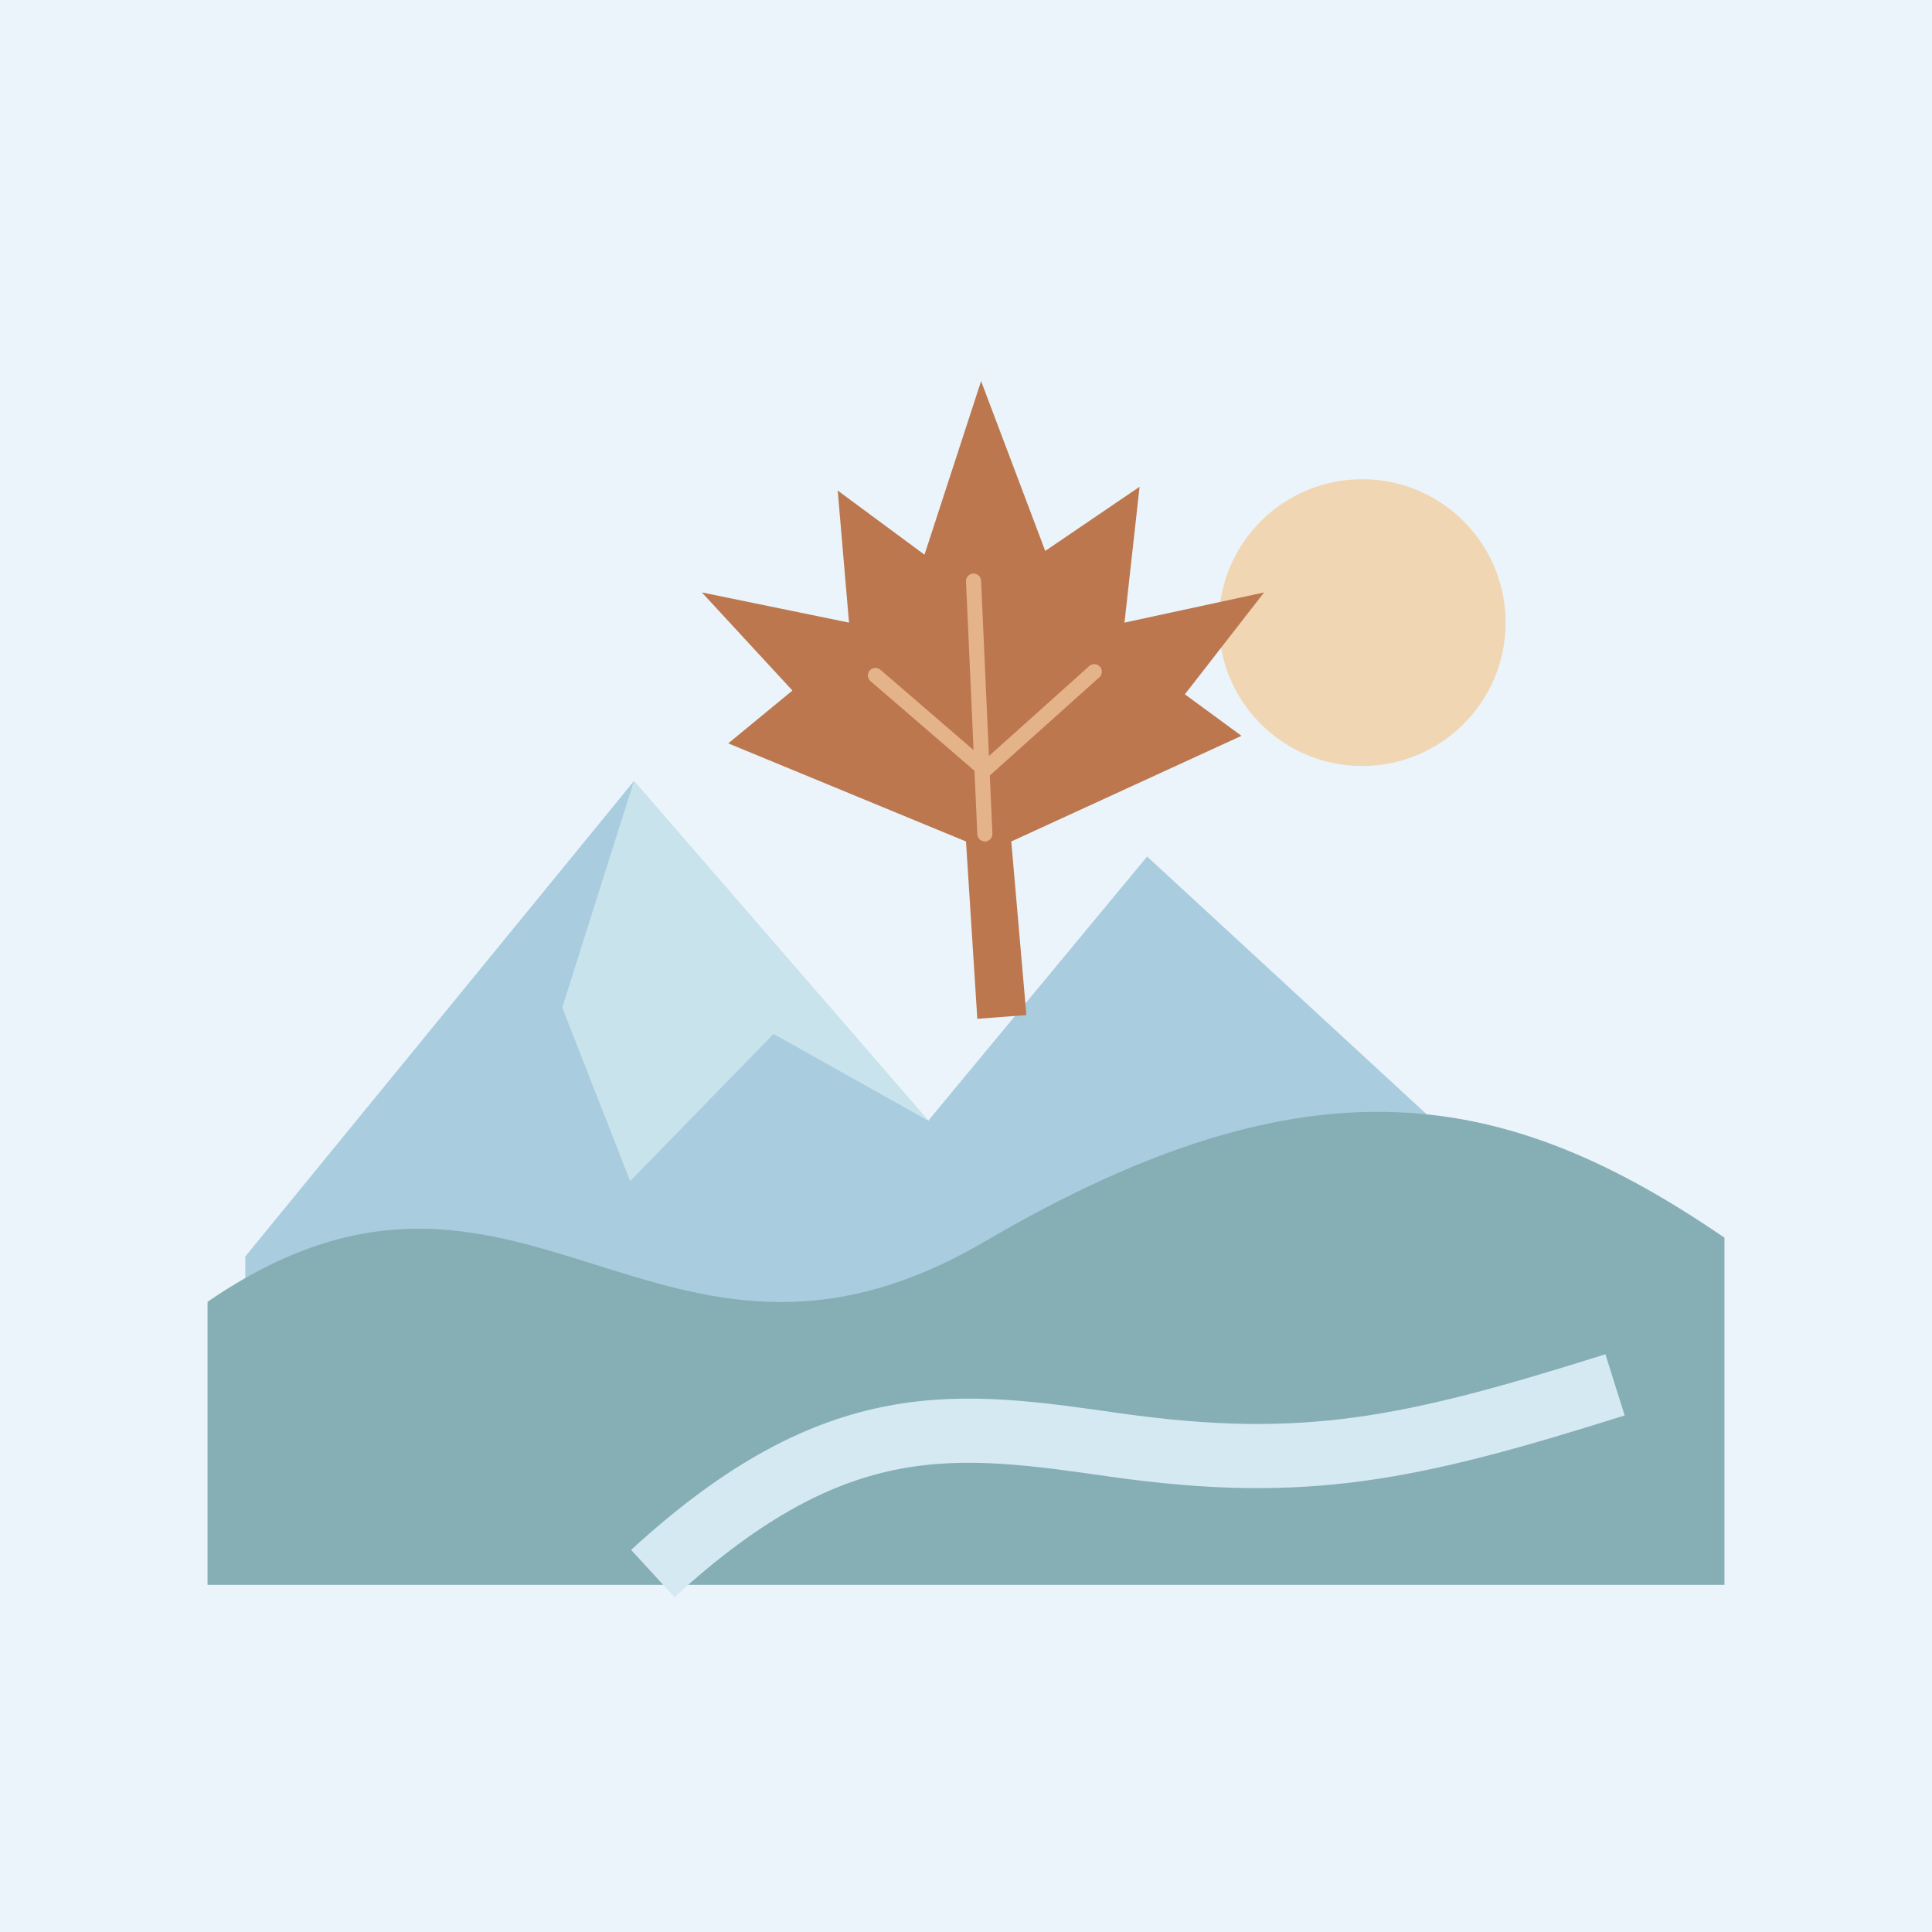
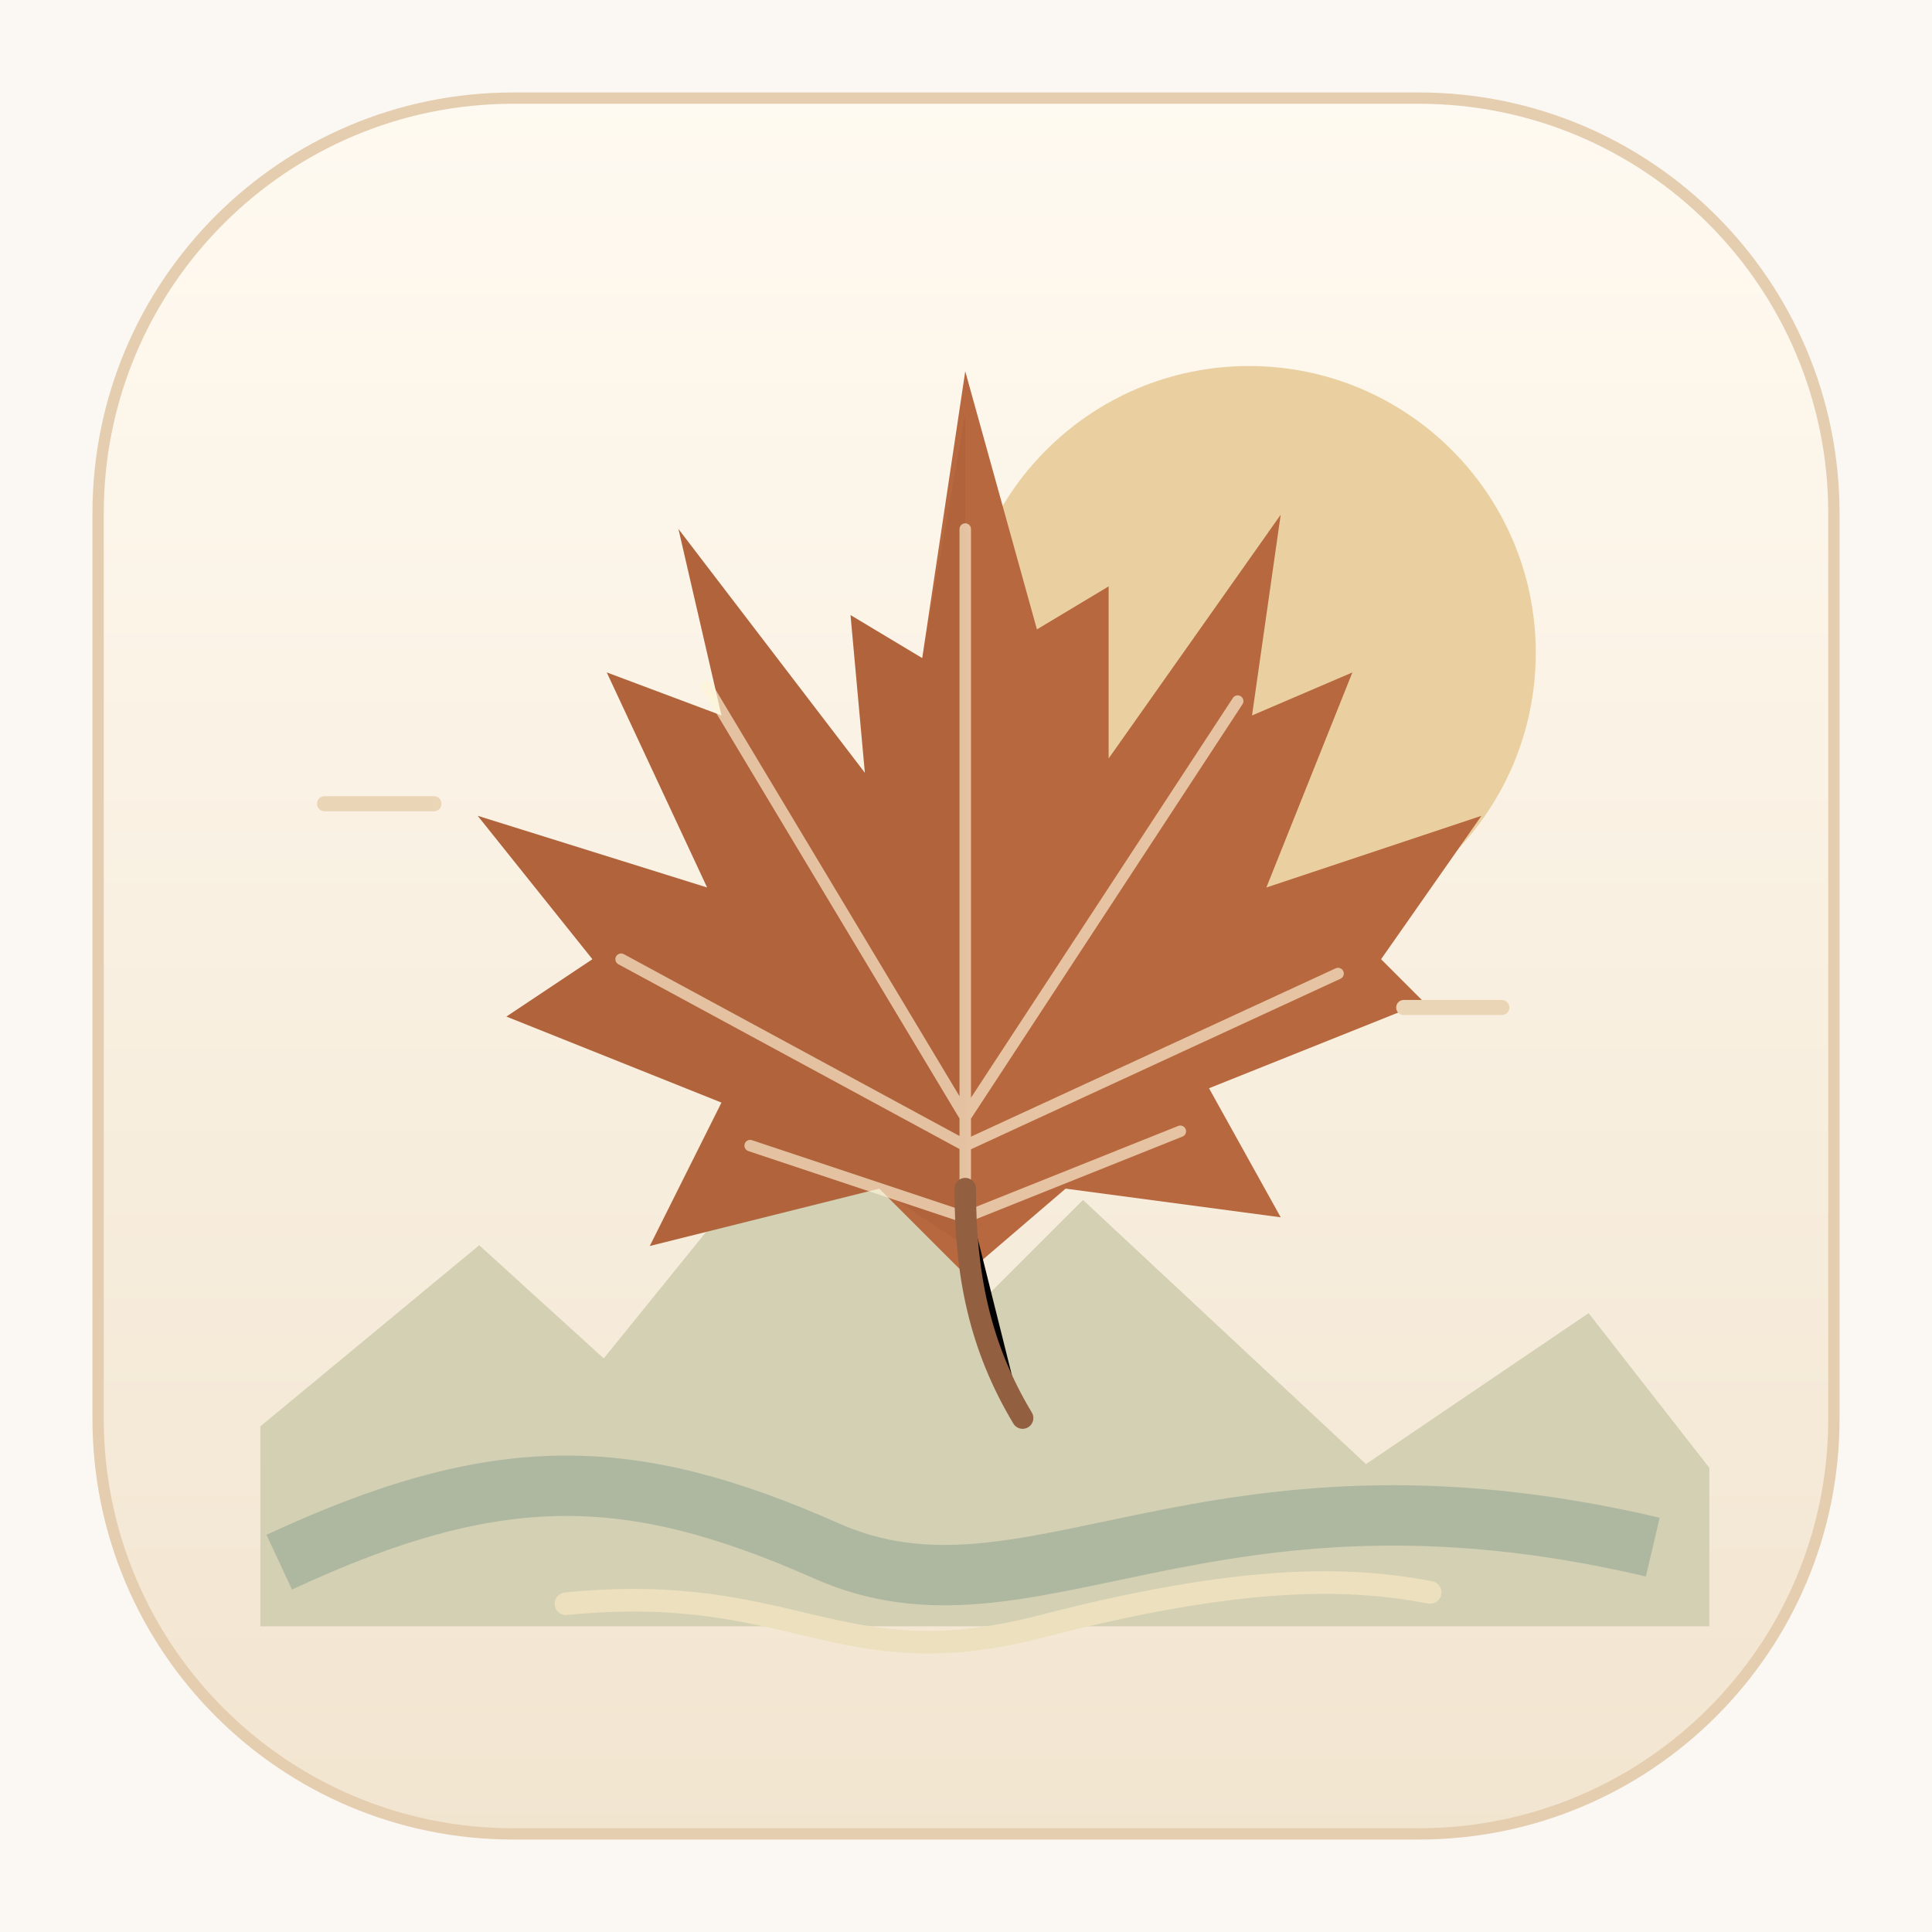
- <svg xmlns="http://www.w3.org/2000/svg" viewBox="0 0 512 512">
-   <rect width="512" height="512" rx="0" fill="#eaf4fa" />
-   <circle cx="361" cy="165" r="38" fill="#f1d6b4" />
-   <path d="m65 333 103-126 78 90 58-70 141 130H65" fill="#a9ccdf" />
-   <path d="m168 207 78 90-41-23-38 39-18-46" fill="#c9e3ed" />
-   <path d="M55 345c83-57 119 35 206-16s139-40 196-1v92H55" fill="#86afb5" />
-   <path d="M173 417c49-45 81-40 123-34 50 7 78 1 132-16" fill="none" stroke="#d5e9f3" stroke-width="17" />
-   <path d="m260 101 17 45 25-17-4 36 37-8-21 27 15 11-61 28 4 46-13 1-3-47-63-26 17-14-24-26 39 8-3-35 23 17 15-46Z" fill="#bc774f" />
-   <path d="m258 154 3 67m-29-42 29 25 29-26" fill="none" stroke="#e5b38a" stroke-width="4" stroke-linecap="round" />
+ <svg xmlns="http://www.w3.org/2000/svg" width="512" height="512" viewBox="0 0 512 512">
+   <defs>
+     <linearGradient id="paper" x2="0" y2="1">
+       <stop stop-color="#fffaf1" />
+       <stop offset="1" stop-color="#f2e5d0" />
+     </linearGradient>
+   </defs>
+   <path fill="#fbf8f3" d="M0 0h512v512H0z" />
+   <rect x="26" y="26" width="460" height="460" rx="110" fill="url(#paper)" stroke="#e5ceb0" stroke-width="3" />
+   <circle cx="331" cy="173" r="76" fill="#ead0a1" />
+   <path d="m69 378 58-48 33 30 55-68 46 52 26-26 75 70 59-40 32 41v42H69Z" fill="#d4d0b3" />
+   <path d="M74 414c58-27 93-26 145-3 54 24 100-29 219-1" fill="none" stroke="#aeb8a1" stroke-width="16" />
+   <path d="M150 425c61-6 72 20 126 6s82-13 103-9" fill="none" stroke="#ede0be" stroke-width="6" stroke-linecap="round" />
+   <g transform="translate(119 87) scale(3.8)" color="#b8683e">
+     <path d="M36 3 41 21 46 18 46 30 58 13 56 27 63 24 57 39 72 34 65 44 68 47 53 53 58 62 43 60 36 66 30 60 14 64 19 54 4 48 10 44 2 34 18 39 11 24 19 27 16 14 29 31 28 20 33 23Z" fill="currentColor" />
+     <path d="M36 6 36 64 30 60 14 64 19 54 4 48 10 44 2 34 18 39 11 24 19 27 16 14 29 31 28 20 33 23Z" fill="#6f351e" opacity=".1" />
+     <path d="m36 14 0 48m0-7L18 25m18 30L55 26M36 57 12 44m24 13 26-12M36 62l-15-5m15 5 15-6" stroke="#fff4d8" stroke-opacity=".65" stroke-width=".8" stroke-linecap="round" />
+     <path d="M36 60c0 6 1 11 4 16" stroke="#926041" stroke-width="1.5" stroke-linecap="round" />
+   </g>
+   <path d="M86 213h29m257 54h26" stroke="#ead6b6" stroke-width="4" stroke-linecap="round" />
</svg>
